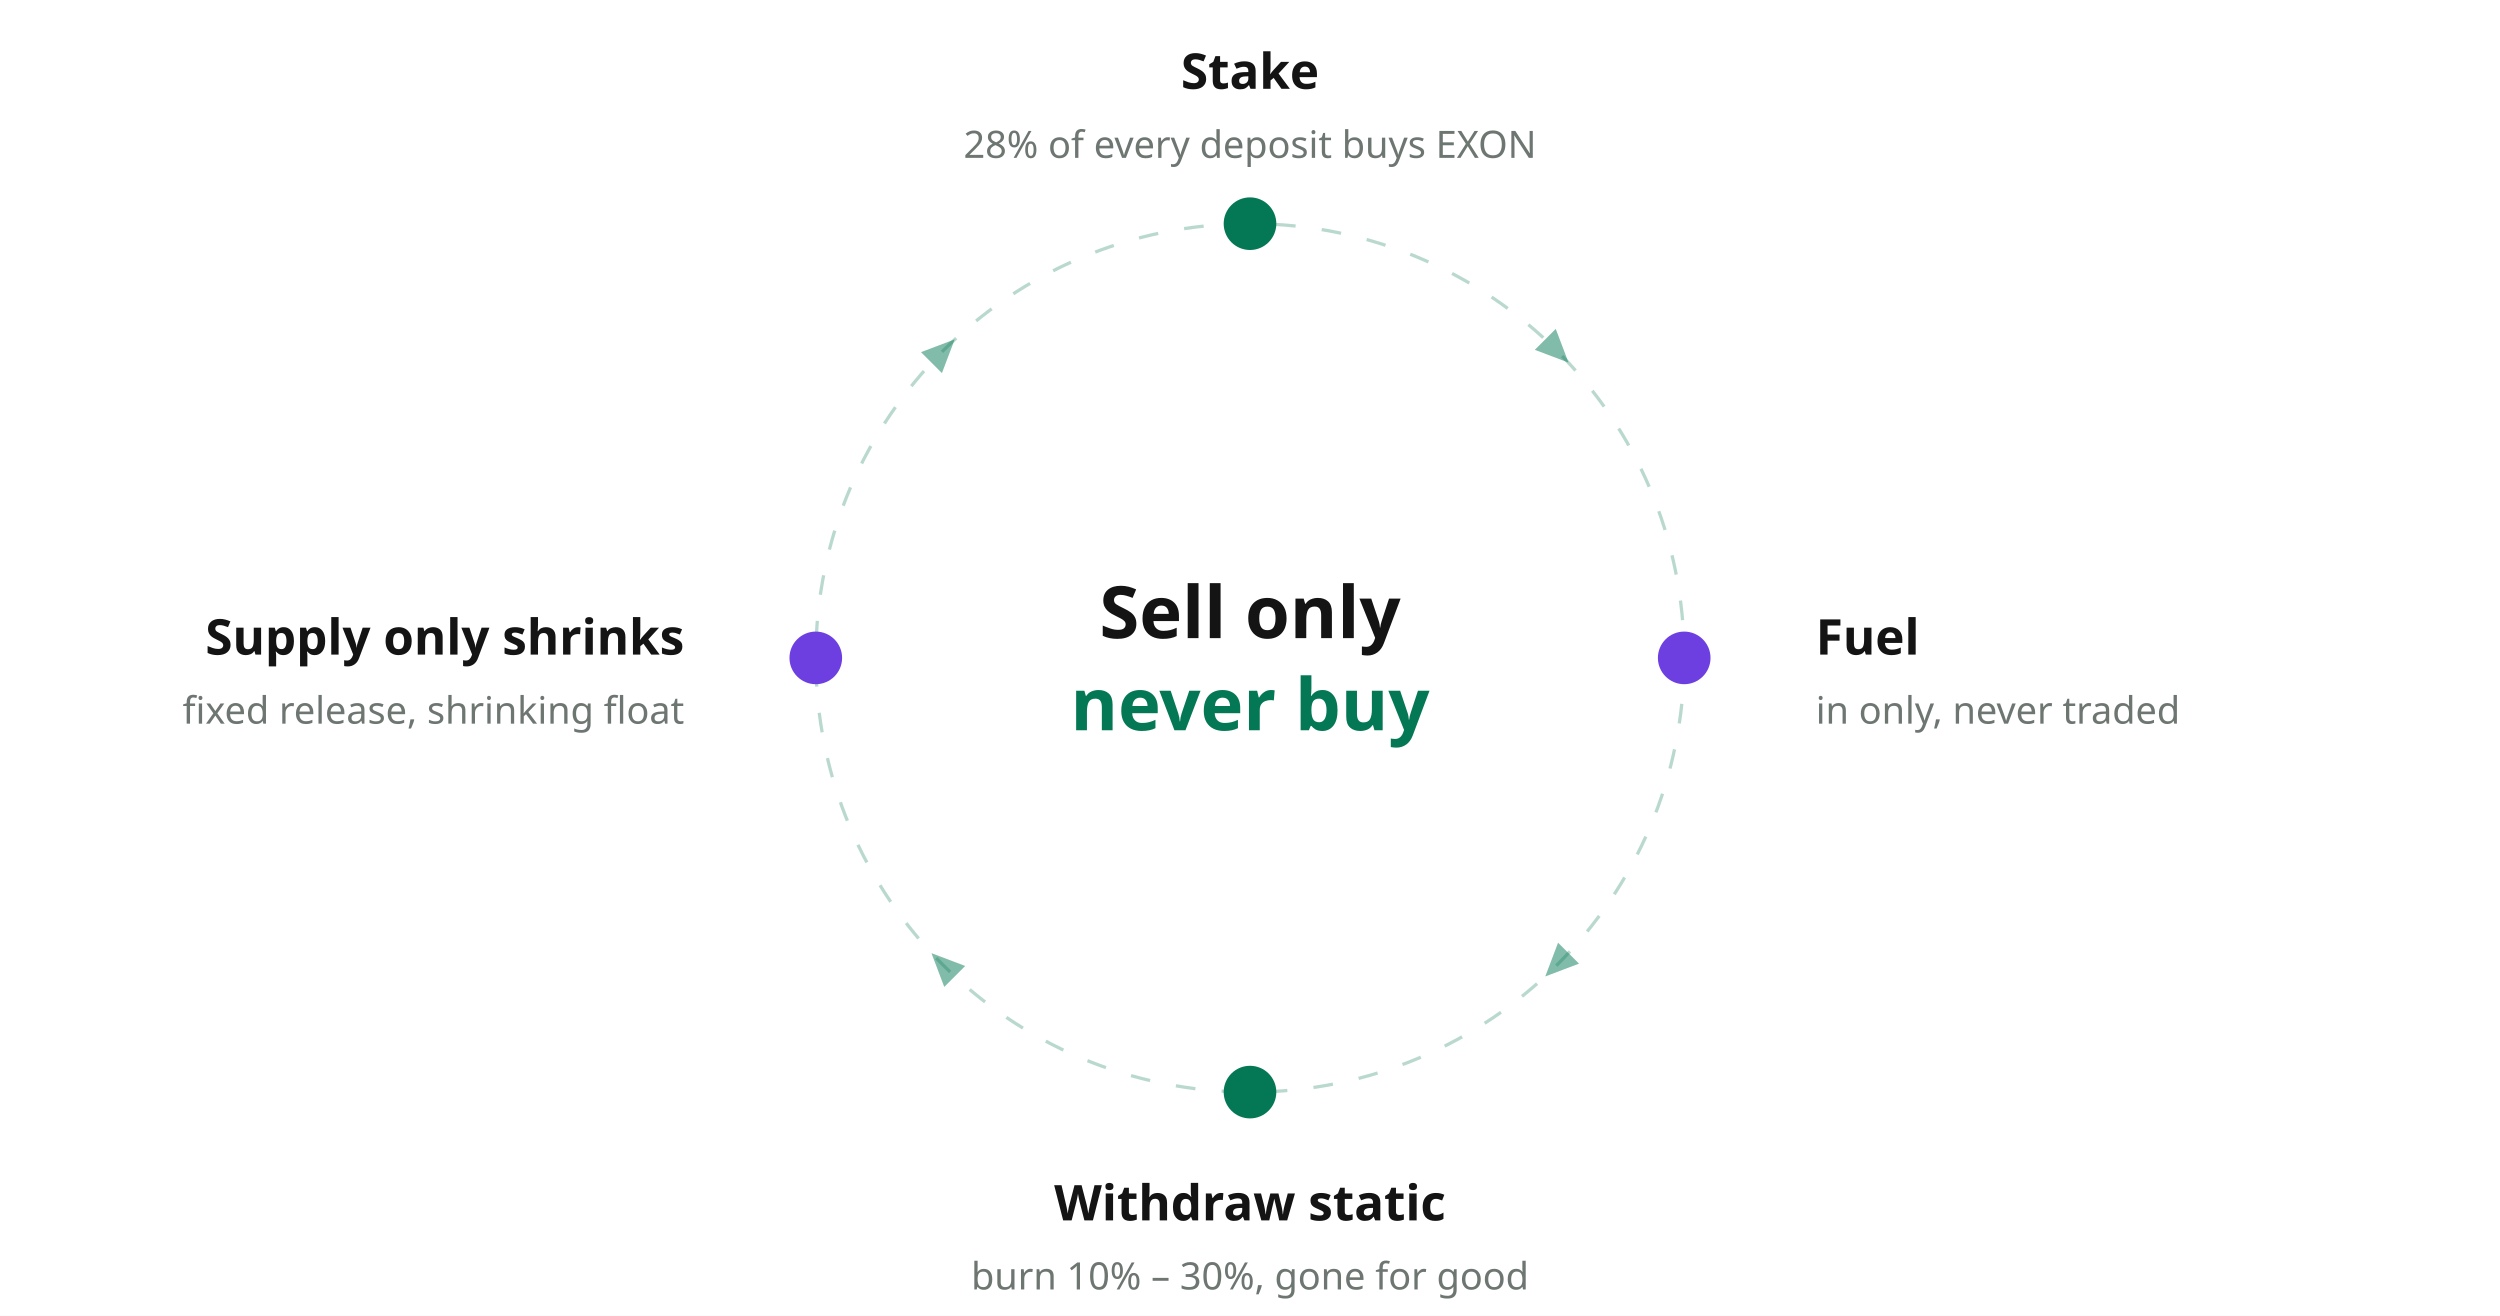
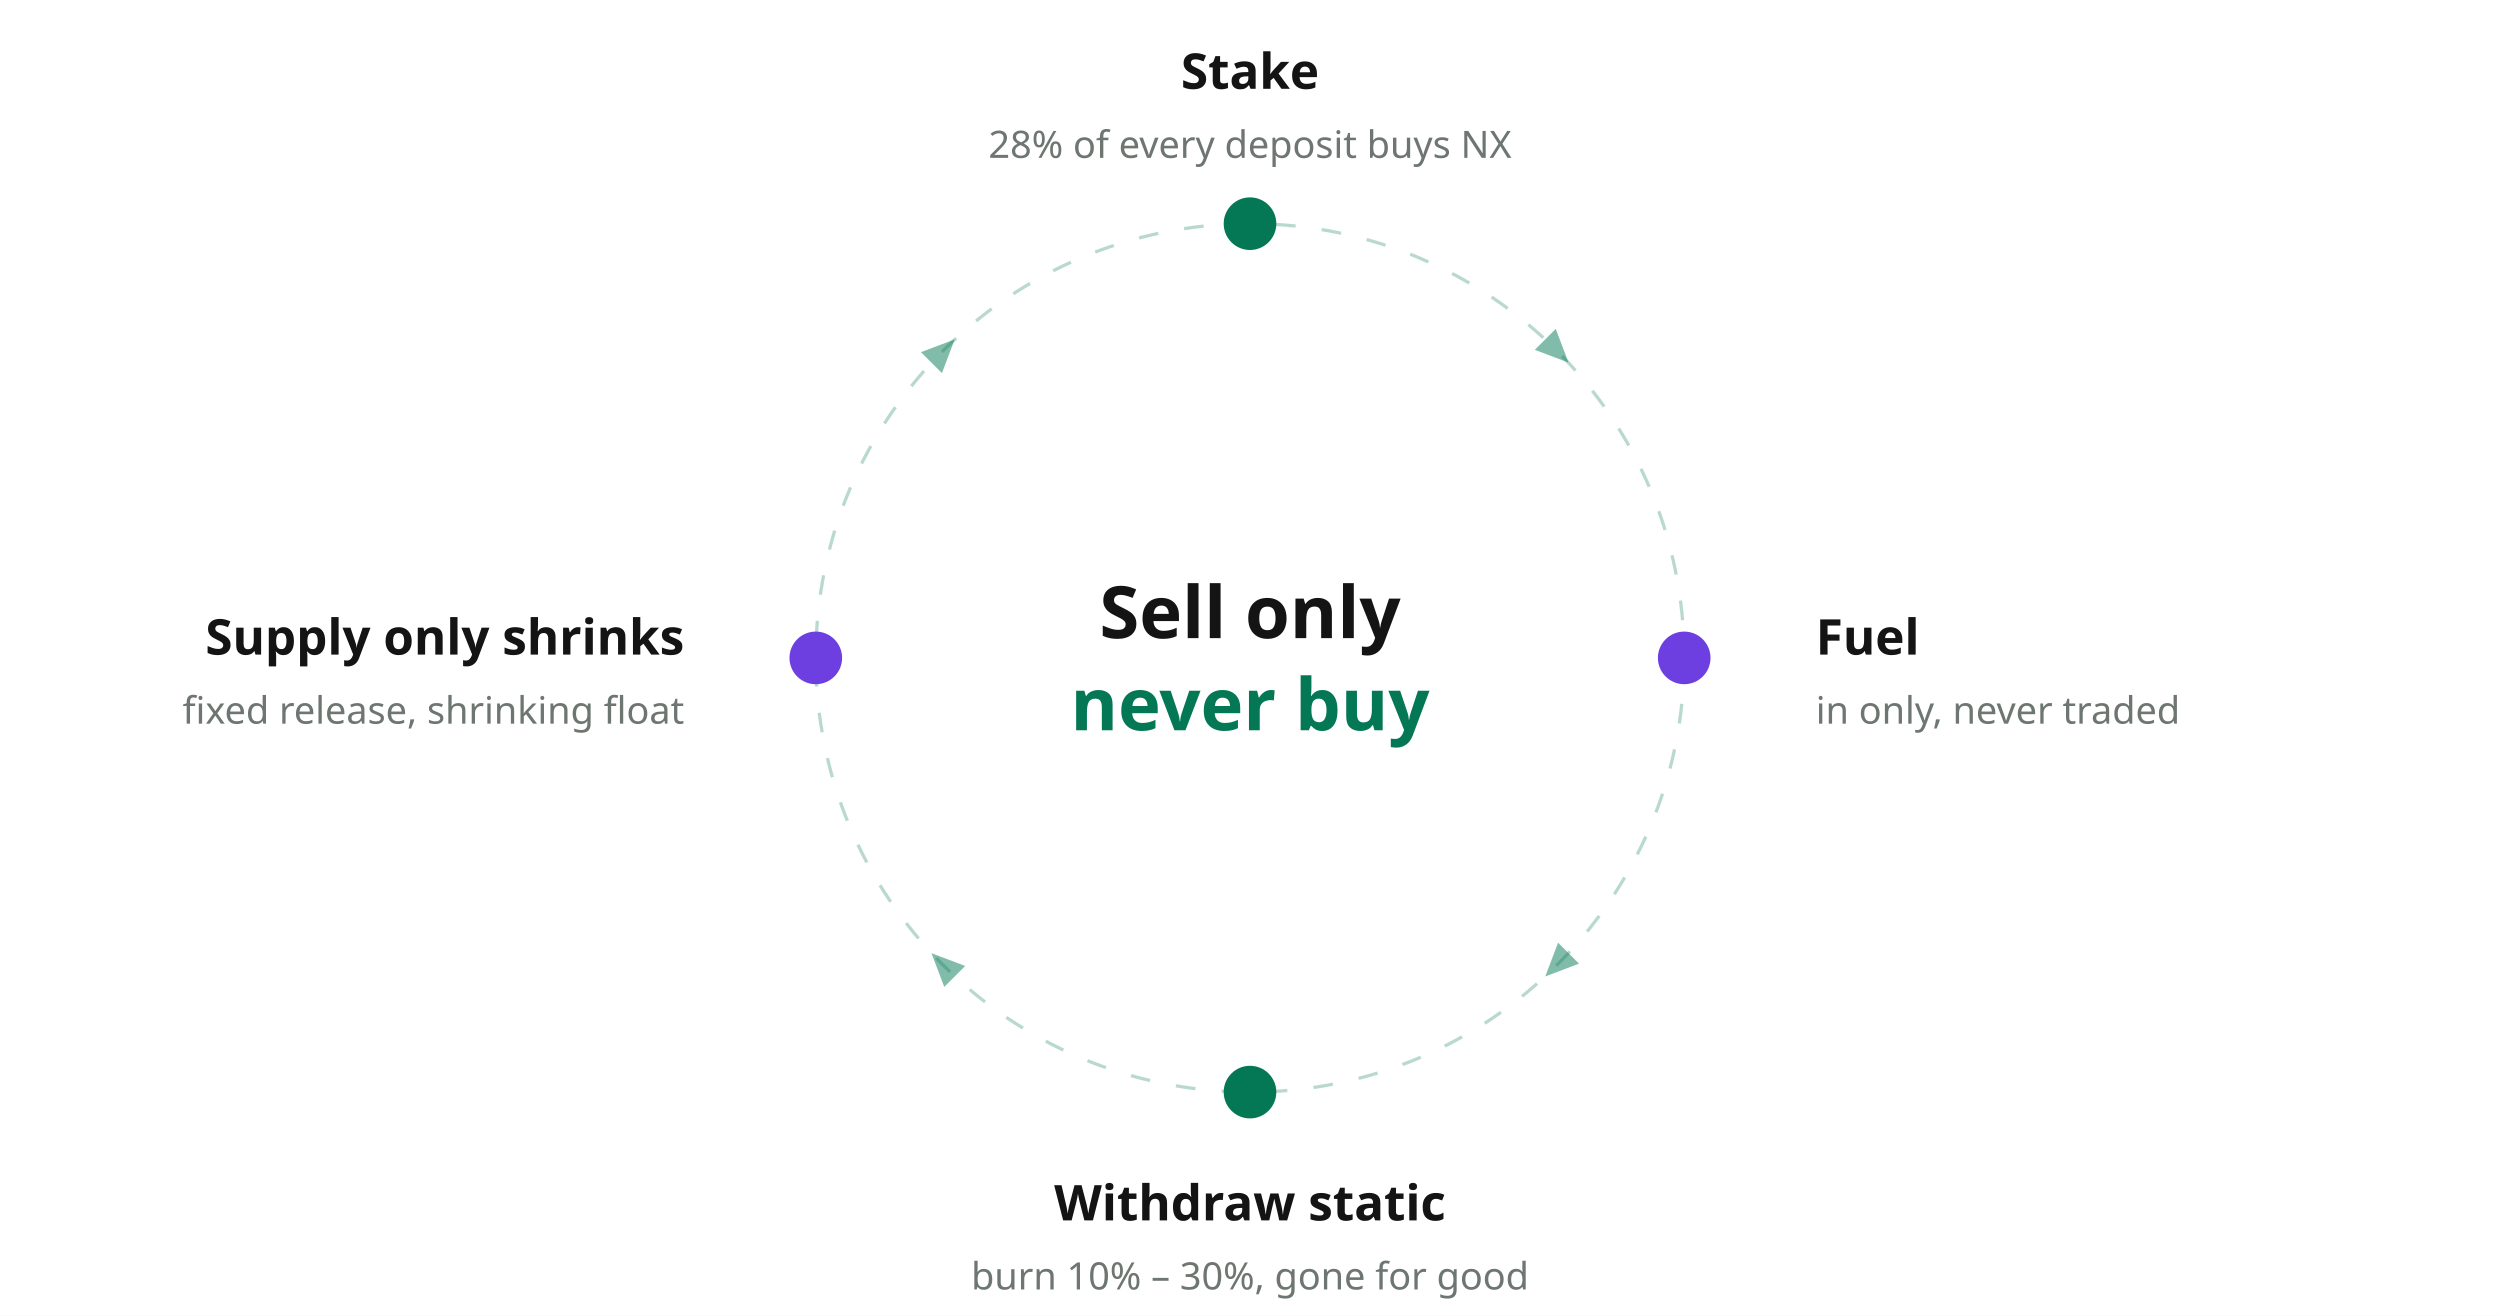
<svg xmlns="http://www.w3.org/2000/svg" viewBox="0 0 760 400" width="760" height="400" style="display:block;background:#FFFFFF">
  <rect width="760" height="400" fill="#FFFFFF" />
  <circle cx="380.0" cy="200" r="132" fill="none" stroke="#047854" stroke-opacity=".28" stroke-dasharray="6 8" />
  <path d="M-5,-4.5 L5,0 L-5,4.5 Z" fill="#047854" fill-opacity=".5" transform="translate(473.3,106.7) rotate(45.0)" />
  <path d="M-5,-4.5 L5,0 L-5,4.5 Z" fill="#047854" fill-opacity=".5" transform="translate(473.3,293.3) rotate(135.0)" />
  <path d="M-5,-4.5 L5,0 L-5,4.5 Z" fill="#047854" fill-opacity=".5" transform="translate(286.7,293.3) rotate(225.0)" />
  <path d="M-5,-4.5 L5,0 L-5,4.5 Z" fill="#047854" fill-opacity=".5" transform="translate(286.7,106.7) rotate(315.0)" />
  <circle cx="380.0" cy="68.0" r="8" fill="#047854" />
  <text x="380.0" y="27.0" font-size="15" fill="#141414" font-family="'PingFang SC','Hiragino Sans GB','Noto Sans SC',sans-serif" text-anchor="middle" font-weight="700" letter-spacing="0">Stake</text>
-   <text x="380.0" y="48.0" font-size="11.5" fill="#6E7671" font-family="'PingFang SC','Hiragino Sans GB','Noto Sans SC',sans-serif" text-anchor="middle" font-weight="400" letter-spacing="0">28% of every deposit buys EXON</text>
+   <text x="380.0" y="48.0" font-size="11.5" fill="#6E7671" font-family="'PingFang SC','Hiragino Sans GB','Noto Sans SC',sans-serif" text-anchor="middle" font-weight="400" letter-spacing="0">28% of every deposit buys NX</text>
  <circle cx="512.0" cy="200.0" r="8" fill="#6D3FE0" />
  <text x="552.0" y="199.0" font-size="15" fill="#141414" font-family="'PingFang SC','Hiragino Sans GB','Noto Sans SC',sans-serif" text-anchor="start" font-weight="700" letter-spacing="0">Fuel</text>
  <text x="552.0" y="220.0" font-size="11.5" fill="#6E7671" font-family="'PingFang SC','Hiragino Sans GB','Noto Sans SC',sans-serif" text-anchor="start" font-weight="400" letter-spacing="0">in only, never traded</text>
  <circle cx="380.0" cy="332.0" r="8" fill="#047854" />
  <text x="380.0" y="371.0" font-size="15" fill="#141414" font-family="'PingFang SC','Hiragino Sans GB','Noto Sans SC',sans-serif" text-anchor="middle" font-weight="700" letter-spacing="0">Withdraw static</text>
  <text x="380.0" y="392.0" font-size="11.5" fill="#6E7671" font-family="'PingFang SC','Hiragino Sans GB','Noto Sans SC',sans-serif" text-anchor="middle" font-weight="400" letter-spacing="0">burn 10% – 30%, gone for good</text>
  <circle cx="248.0" cy="200.0" r="8" fill="#6D3FE0" />
  <text x="208.0" y="199" font-size="15" fill="#141414" font-family="'PingFang SC','Hiragino Sans GB','Noto Sans SC',sans-serif" text-anchor="end" font-weight="700" letter-spacing="0">Supply only shrinks</text>
  <text x="208.0" y="220" font-size="11.5" fill="#6E7671" font-family="'PingFang SC','Hiragino Sans GB','Noto Sans SC',sans-serif" text-anchor="end" font-weight="400" letter-spacing="0">fixed release, shrinking float</text>
  <text x="380.0" y="194" font-size="22" fill="#141414" font-family="'PingFang SC','Hiragino Sans GB','Noto Sans SC',sans-serif" text-anchor="middle" font-weight="700" letter-spacing="0">Sell only</text>
  <text x="380.0" y="222" font-size="22" fill="#047854" font-family="'PingFang SC','Hiragino Sans GB','Noto Sans SC',sans-serif" text-anchor="middle" font-weight="700" letter-spacing="0">never buy</text>
</svg>
